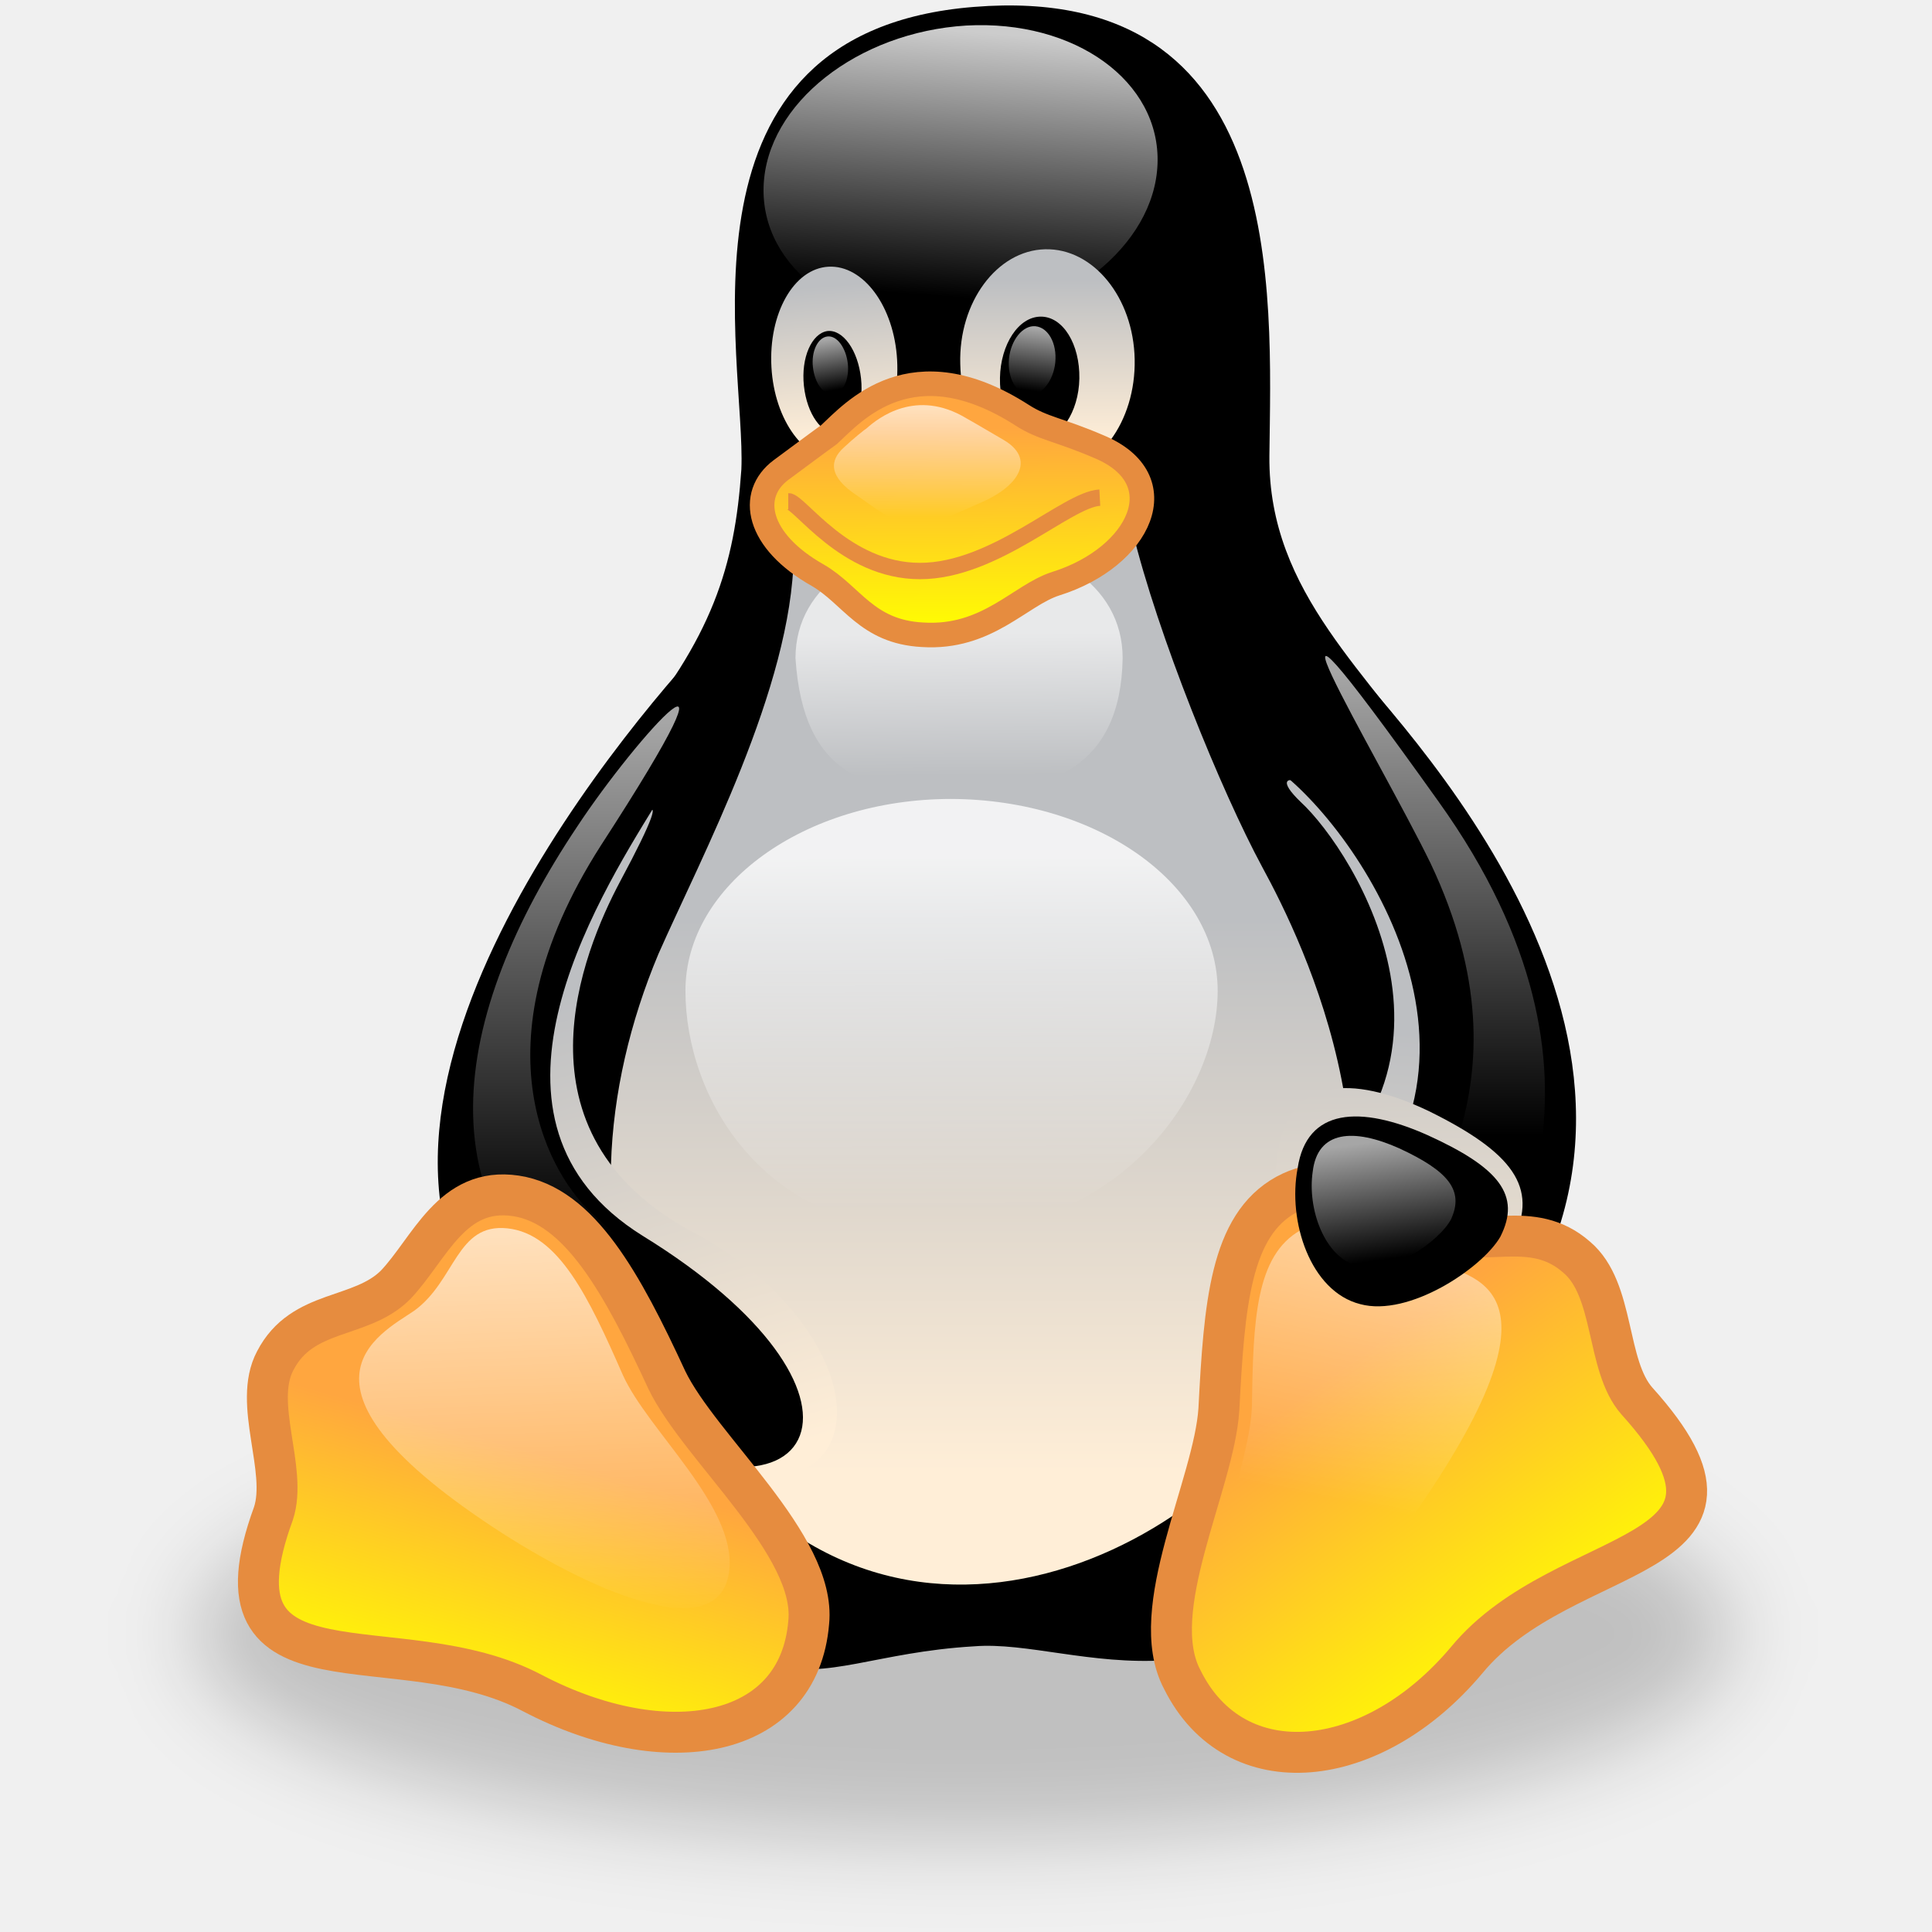
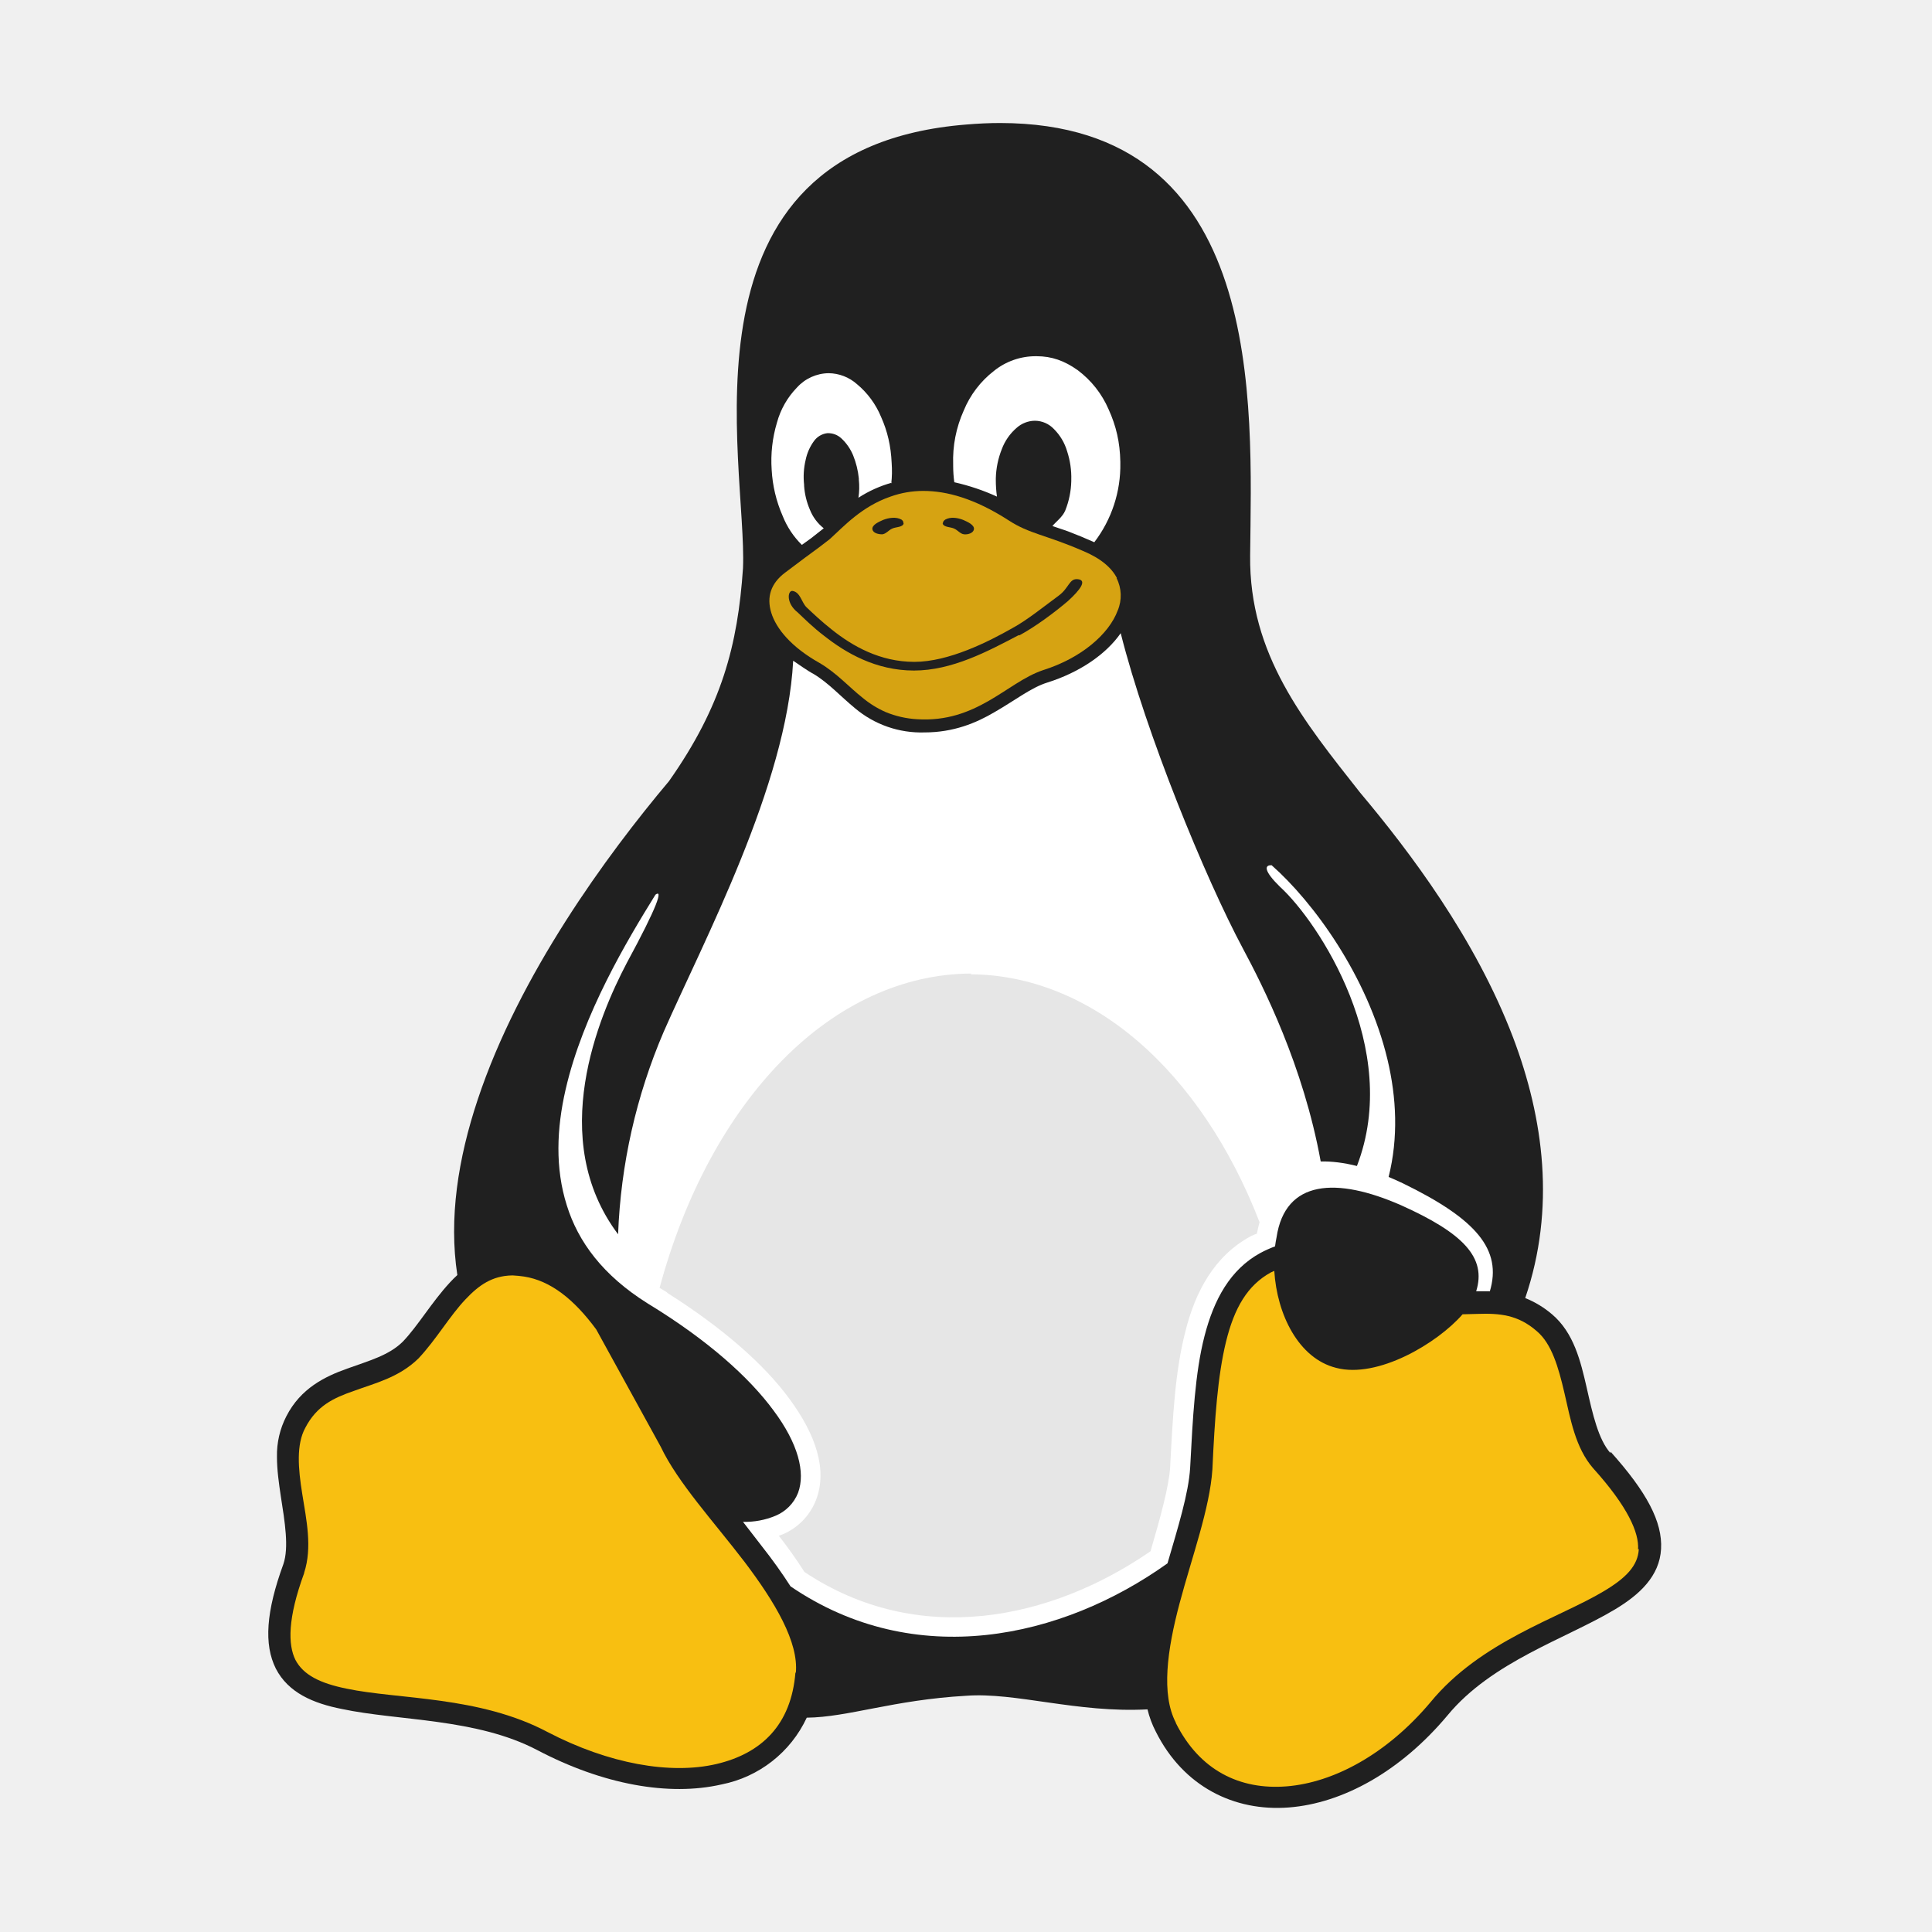
- <svg xmlns="http://www.w3.org/2000/svg" width="295px" height="295px" viewBox="-19.5 0 295 295" version="1.1" preserveAspectRatio="xMidYMid">
-   <defs>
-     <filter x="-50%" y="-50%" width="200%" height="200%" filterUnits="objectBoundingBox" id="filter-1">
-       <feOffset dx="0" dy="0" in="SourceAlpha" result="shadowOffsetOuter1" />
-       <feGaussianBlur stdDeviation="6.5" in="shadowOffsetOuter1" result="shadowBlurOuter1" />
-     </filter>
-     <linearGradient x1="48.548%" y1="115.276%" x2="51.047%" y2="41.364%" id="linearGradient-2">
-       <stop stop-color="#FFEED7" offset="0%" />
-       <stop stop-color="#BDBFC2" offset="100%" />
-     </linearGradient>
-     <linearGradient x1="54.407%" y1="2.404%" x2="46.175%" y2="90.542%" id="linearGradient-3">
-       <stop stop-color="#FFFFFF" stop-opacity="0.8" offset="0%" />
-       <stop stop-color="#FFFFFF" stop-opacity="0" offset="100%" />
-     </linearGradient>
-     <linearGradient x1="51.86%" y1="88.248%" x2="47.947%" y2="9.748%" id="linearGradient-4">
-       <stop stop-color="#FFEED7" offset="0%" />
-       <stop stop-color="#BDBFC2" offset="100%" />
-     </linearGradient>
-     <linearGradient x1="49.925%" y1="85.49%" x2="49.924%" y2="13.811%" id="linearGradient-5">
-       <stop stop-color="#FFEED7" offset="0%" />
-       <stop stop-color="#BDBFC2" offset="100%" />
-     </linearGradient>
-     <linearGradient x1="53.901%" y1="3.102%" x2="45.956%" y2="93.895%" id="linearGradient-6">
-       <stop stop-color="#FFFFFF" stop-opacity="0.65" offset="0%" />
-       <stop stop-color="#FFFFFF" stop-opacity="0" offset="100%" />
-     </linearGradient>
-     <linearGradient x1="45.593%" y1="5.475%" x2="54.811%" y2="93.524%" id="linearGradient-7">
-       <stop stop-color="#FFFFFF" stop-opacity="0.65" offset="0%" />
-       <stop stop-color="#FFFFFF" stop-opacity="0" offset="100%" />
-     </linearGradient>
-     <linearGradient x1="49.984%" y1="89.845%" x2="49.984%" y2="40.632%" id="linearGradient-8">
-       <stop stop-color="#FFEED7" offset="0%" />
-       <stop stop-color="#BDBFC2" offset="100%" />
-     </linearGradient>
-     <linearGradient x1="53.505%" y1="99.975%" x2="42.746%" y2="23.545%" id="linearGradient-9">
-       <stop stop-color="#FFEED7" offset="0%" />
-       <stop stop-color="#BDBFC2" offset="100%" />
-     </linearGradient>
-     <linearGradient x1="49.841%" y1="13.229%" x2="50.241%" y2="94.673%" id="linearGradient-10">
-       <stop stop-color="#FFFFFF" stop-opacity="0.8" offset="0%" />
-       <stop stop-color="#FFFFFF" stop-opacity="0" offset="100%" />
-     </linearGradient>
-     <linearGradient x1="49.927%" y1="37.327%" x2="50.727%" y2="92.782%" id="linearGradient-11">
-       <stop stop-color="#FFFFFF" stop-opacity="0.65" offset="0%" />
-       <stop stop-color="#FFFFFF" stop-opacity="0" offset="100%" />
-     </linearGradient>
-     <linearGradient x1="49.876%" y1="2.299%" x2="49.876%" y2="81.204%" id="linearGradient-12">
-       <stop stop-color="#FFFFFF" stop-opacity="0.65" offset="0%" />
-       <stop stop-color="#FFFFFF" stop-opacity="0" offset="100%" />
-     </linearGradient>
-     <linearGradient x1="49.833%" y1="2.272%" x2="49.824%" y2="71.799%" id="linearGradient-13">
-       <stop stop-color="#FFFFFF" stop-opacity="0.65" offset="0%" />
-       <stop stop-color="#FFFFFF" stop-opacity="0" offset="100%" />
-     </linearGradient>
-     <linearGradient x1="53.467%" y1="48.921%" x2="38.949%" y2="98.1%" id="linearGradient-14">
-       <stop stop-color="#FFA63F" offset="0%" />
-       <stop stop-color="#FFFF00" offset="100%" />
-     </linearGradient>
-     <linearGradient x1="52.373%" y1="143.009%" x2="47.579%" y2="-64.622%" id="linearGradient-15">
-       <stop stop-color="#FFEED7" offset="0%" />
-       <stop stop-color="#BDBFC2" offset="100%" />
-     </linearGradient>
-     <linearGradient x1="30.581%" y1="34.024%" x2="65.887%" y2="89.175%" id="linearGradient-16">
-       <stop stop-color="#FFA63F" offset="0%" />
-       <stop stop-color="#FFFF00" offset="100%" />
-     </linearGradient>
-     <linearGradient x1="59.572%" y1="-17.216%" x2="48.361%" y2="66.118%" id="linearGradient-17">
-       <stop stop-color="#FFFFFF" stop-opacity="0.65" offset="0%" />
-       <stop stop-color="#FFFFFF" stop-opacity="0" offset="100%" />
-     </linearGradient>
-     <linearGradient x1="47.769%" y1="1.565%" x2="51.373%" y2="104.313%" id="linearGradient-18">
-       <stop stop-color="#FFFFFF" stop-opacity="0.65" offset="0%" />
-       <stop stop-color="#FFFFFF" stop-opacity="0" offset="100%" />
-     </linearGradient>
-     <linearGradient x1="43.55%" y1="4.533%" x2="57.114%" y2="92.827%" id="linearGradient-19">
-       <stop stop-color="#FFFFFF" stop-opacity="0.65" offset="0%" />
-       <stop stop-color="#FFFFFF" stop-opacity="0" offset="100%" />
-     </linearGradient>
-     <linearGradient x1="49.733%" y1="17.609%" x2="50.558%" y2="99.385%" id="linearGradient-20">
-       <stop stop-color="#FFA63F" offset="0%" />
-       <stop stop-color="#FFFF00" offset="100%" />
-     </linearGradient>
-     <linearGradient x1="50.17%" y1="2.89%" x2="49.68%" y2="94.17%" id="linearGradient-21">
-       <stop stop-color="#FFFFFF" stop-opacity="0.65" offset="0%" />
-       <stop stop-color="#FFFFFF" stop-opacity="0" offset="100%" />
-     </linearGradient>
-   </defs>
-   <g fill="none">
-     <g transform="translate(10, 0)">
-       <path d="M235.125,249.359 C235.125,266.714 182.508,280.856 117.585,280.856 C52.662,280.856 0.044,266.806 0.044,249.359 L0.044,249.359 C0.044,232.003 52.662,217.861 117.585,217.861 C182.508,217.861 235.034,232.003 235.125,249.359 L235.125,249.359 L235.125,249.359 Z" fill="#000" fill-opacity="0.2" filter="url(#filter-1)" />
-       <path d="M53.213,215.474 C41.826,199.128 39.622,145.868 66.16,113.085 C79.292,97.382 82.69,86.454 83.7,71.67 C84.434,54.865 71.854,4.819 119.237,1.054 C167.264,-2.803 164.601,44.58 164.325,69.65 C164.142,90.77 179.844,102.8 190.68,119.329 C210.607,149.633 208.954,201.791 186.915,230.075 C158.999,265.429 135.124,250.093 119.237,251.379 C89.485,253.124 88.475,268.918 53.213,215.474 L53.213,215.474 Z" fill="#000000" />
-       <path d="M169.101,122.451 C177.365,130.073 198.761,164.142 164.876,185.446 C152.939,192.884 175.529,221.167 186.364,207.485 C205.557,182.875 193.343,143.572 181.773,129.522 C174.059,119.605 162.122,115.748 169.101,122.451 L169.101,122.451 Z" fill="url(#linearGradient-2)" />
-       <path d="M166.805,117.86 C180.395,128.879 205.097,167.447 169.009,192.608 C157.163,200.414 179.477,225.116 192.058,212.535 C235.676,168.641 190.956,118.227 175.529,100.871 C161.754,85.72 149.541,104.361 166.805,117.86 L166.805,117.86 Z" stroke="#000000" stroke-width="0.977" fill="#000000" />
-       <path d="M147.245,25.021 C146.786,37.601 132.92,48.529 116.299,49.539 C99.678,50.549 86.638,40.999 87.097,28.419 L87.097,28.419 C87.557,15.838 101.423,4.91 118.044,3.9 C134.665,2.982 147.704,12.44 147.245,25.021 L147.245,25.021 L147.245,25.021 Z" fill="url(#linearGradient-3)" />
-       <path d="M107.483,54.957 C107.943,63.13 104.086,70.017 98.76,70.292 C93.434,70.568 88.75,64.232 88.291,56.059 L88.291,56.059 C87.832,47.886 91.689,40.999 97.015,40.724 C102.341,40.448 107.024,46.784 107.483,54.957 L107.483,54.957 L107.483,54.957 Z" fill="url(#linearGradient-4)" />
-       <path d="M117.125,55.6 C117.309,65.058 123.462,72.588 130.808,72.405 C138.154,72.221 143.939,64.415 143.756,54.865 L143.756,54.865 C143.572,45.407 137.42,37.877 130.073,38.061 C122.727,38.244 116.85,46.142 117.125,55.6 L117.125,55.6 L117.125,55.6 Z" fill="url(#linearGradient-5)" />
-       <path d="M123.186,57.712 C123.094,62.946 125.665,67.17 129.063,67.17 C132.369,67.17 135.216,62.946 135.308,57.804 L135.308,57.804 C135.399,52.57 132.828,48.345 129.43,48.345 C126.033,48.345 123.278,52.57 123.186,57.712 L123.186,57.712 L123.186,57.712 Z" fill="#000000" />
-       <path d="M101.974,57.804 C102.433,62.12 100.78,65.793 98.392,66.16 C96.005,66.436 93.709,63.222 93.25,58.906 L93.25,58.906 C92.791,54.59 94.444,50.917 96.831,50.549 C99.219,50.274 101.515,53.488 101.974,57.804 L101.974,57.804 L101.974,57.804 Z" fill="#000000" />
-       <path d="M124.564,54.773 C124.288,57.712 125.665,60.099 127.594,60.283 C129.522,60.467 131.359,58.171 131.634,55.324 L131.634,55.324 C131.91,52.386 130.532,49.998 128.604,49.815 C126.676,49.631 124.839,51.927 124.564,54.773 L124.564,54.773 L124.564,54.773 Z" fill="url(#linearGradient-6)" />
-       <path d="M99.953,55.508 C100.229,57.896 99.219,60.008 97.75,60.191 C96.28,60.375 94.903,58.538 94.627,56.059 L94.627,56.059 C94.352,53.671 95.362,51.559 96.831,51.376 C98.301,51.192 99.678,53.12 99.953,55.508 L99.953,55.508 L99.953,55.508 Z" fill="url(#linearGradient-7)" />
-       <path d="M71.027,145.684 C77.547,130.899 91.413,104.912 91.689,84.801 C91.689,68.823 139.532,64.966 143.388,80.945 C147.245,96.923 156.979,120.798 163.223,132.369 C169.468,143.847 187.558,180.487 168.274,212.443 C150.918,240.727 98.301,263.133 70.201,208.587 C60.651,189.67 62.395,166.254 71.027,145.684 L71.027,145.684 Z" fill="url(#linearGradient-8)" />
-       <path d="M65.15,134.664 C59.549,145.225 47.978,172.957 76.262,188.109 C106.657,204.271 106.565,237.421 70.017,221.626 C36.592,207.393 51.376,149.724 60.743,135.95 C66.803,126.308 75.986,114.462 65.15,134.664 L65.15,134.664 Z" fill="url(#linearGradient-9)" />
-       <path d="M69.925,122.727 C61.018,137.236 39.714,171.396 68.273,189.211 C106.657,212.811 95.821,236.319 60.743,215.106 C11.339,185.538 54.774,125.849 74.517,103.075 C97.107,77.547 78.833,107.759 69.925,122.727 L69.925,122.727 Z" stroke="#000000" stroke-width="1.25" fill="#000000" />
-       <path d="M156.428,151.285 C156.428,167.447 140.909,188.384 114.279,188.201 C86.822,188.384 75.16,167.447 75.16,151.285 C75.16,135.124 93.342,121.992 115.748,121.992 C138.246,122.084 156.428,135.124 156.428,151.285 L156.428,151.285 Z" fill="url(#linearGradient-10)" />
-       <path d="M141.919,100.504 C141.644,117.217 130.716,121.166 116.942,121.166 C103.167,121.166 93.158,118.686 91.964,100.504 C91.964,89.117 103.167,82.506 116.942,82.506 C130.716,82.414 141.919,89.026 141.919,100.504 L141.919,100.504 Z" fill="url(#linearGradient-11)" />
-       <path d="M58.63,126.216 C67.63,112.534 86.638,91.505 62.212,129.155 C42.377,160.193 54.866,180.12 61.294,185.629 C79.843,202.159 79.108,213.27 64.508,204.546 C33.194,185.905 39.714,154.499 58.63,126.216 L58.63,126.216 Z" fill="url(#linearGradient-12)" />
-       <path d="M188.936,131.818 C181.13,115.748 156.336,74.976 190.129,122.359 C220.892,165.243 199.312,195.088 195.455,198.026 C191.599,200.965 178.651,206.934 182.416,196.557 C186.273,186.18 205.373,166.529 188.936,131.818 L188.936,131.818 Z" fill="url(#linearGradient-13)" />
-       <path d="M51.835,258.542 C31.266,247.614 1.421,260.654 12.257,231.085 C14.461,224.381 9.043,214.28 12.532,207.76 C16.665,199.771 25.572,201.516 30.898,196.19 C36.132,190.68 39.438,181.13 49.264,182.599 C58.998,184.068 65.518,196.006 72.313,210.699 C77.364,221.167 95.178,235.952 93.985,247.706 C92.515,265.704 72.037,269.102 51.835,258.542 L51.835,258.542 Z" stroke="#E68C3F" stroke-width="6.25" fill="url(#linearGradient-14)" />
-       <path d="M201.608,189.119 C198.486,194.996 185.446,204.454 176.722,201.975 C167.907,199.587 163.866,186.18 165.611,175.987 C167.264,164.601 176.722,163.958 188.66,169.651 C201.516,175.987 205.373,181.313 201.608,189.119 L201.608,189.119 Z" fill="url(#linearGradient-15)" />
-       <path d="M194.445,253.491 C209.505,235.217 243.023,238.982 220.433,213.913 C215.658,208.495 217.127,196.924 211.25,191.966 C204.363,185.905 196.741,190.864 189.762,187.742 C182.783,184.344 175.437,177.824 166.897,182.415 C158.357,187.099 157.438,199.22 156.612,215.198 C155.877,226.677 145.409,245.869 151.01,256.429 C159.091,272.775 180.12,270.571 194.445,253.491 L194.445,253.491 Z" stroke="#E68C3F" stroke-width="6.251" fill="url(#linearGradient-16)" />
-       <path d="M187.925,229.064 C211.25,194.629 193.894,194.904 188.017,192.241 C182.14,189.486 175.988,184.068 169.101,187.833 C162.213,191.69 161.846,201.608 161.662,214.647 C161.387,224.014 153.581,239.717 158.265,248.44 C163.958,258.633 177.732,243.849 187.925,229.064 L187.925,229.064 Z" fill="url(#linearGradient-17)" />
-       <path d="M47.06,234.023 C12.165,211.433 28.511,203.72 33.745,200.138 C40.081,195.547 40.173,186.731 47.978,187.558 C55.784,188.384 60.375,198.026 65.609,209.964 C69.466,218.504 82.873,229.891 81.863,239.717 C80.578,251.287 62.12,243.665 47.06,234.023 L47.06,234.023 Z" fill="url(#linearGradient-18)" />
-       <path d="M199.588,188.843 C196.833,193.619 185.63,201.149 178.192,199.128 C170.57,197.2 167.08,186.456 168.641,178.375 C170.019,169.192 178.192,168.733 188.476,173.324 C199.404,178.283 202.802,182.507 199.588,188.843 L199.588,188.843 Z" fill="#000000" />
-       <path d="M192.058,186.18 C190.313,189.486 182.967,194.72 177.824,193.343 C172.682,191.966 170.111,184.528 170.937,178.926 C171.672,172.59 177.181,172.222 184.16,175.345 C191.69,178.834 194.078,181.773 192.058,186.18 L192.058,186.18 Z" fill="url(#linearGradient-19)" />
-       <path d="M97.107,66.344 C100.78,62.946 109.687,52.57 126.584,63.405 C129.706,65.426 132.277,65.609 138.246,68.18 C150.276,73.139 144.582,85.077 131.726,89.117 C126.216,90.862 121.258,97.566 111.34,96.923 C102.8,96.464 100.596,90.862 95.362,87.832 C86.087,82.598 84.71,75.527 89.76,71.762 C94.811,67.997 96.739,66.619 97.107,66.344 L97.107,66.344 Z" stroke="#E68C3F" stroke-width="3.75" fill="url(#linearGradient-20)" />
-       <path d="M138.43,75.986 C133.379,76.261 122.451,87.189 110.973,87.189 C99.494,87.189 92.607,76.537 90.862,76.537" stroke="#E68C3F" stroke-width="2.5" />
-       <path d="M102.8,65.426 C104.637,63.773 110.422,59.273 118.044,63.864 C119.697,64.783 121.35,65.793 123.737,67.17 C128.604,70.017 126.216,74.149 120.339,76.72 C117.676,77.822 113.269,80.21 109.963,80.026 C106.29,79.659 103.81,77.271 101.423,75.71 C96.923,72.772 97.199,70.292 99.311,68.364 C100.872,66.895 102.616,65.517 102.8,65.426 L102.8,65.426 Z" fill="url(#linearGradient-21)" />
-     </g>
-   </g>
+ <svg xmlns="http://www.w3.org/2000/svg" width="256px" height="256px" viewBox="0 0 5.12 5.12" fill="none">
+   <path fill="#202020" d="M4.268 3.851c-0.032 -0.036 -0.047 -0.102 -0.063 -0.173 -0.016 -0.07 -0.034 -0.146 -0.092 -0.195v0a0.256 0.256 0 0 0 -0.071 -0.043c0.081 -0.238 0.049 -0.476 -0.032 -0.69 -0.1 -0.263 -0.274 -0.493 -0.406 -0.65 -0.148 -0.188 -0.294 -0.365 -0.291 -0.628 0.004 -0.401 0.044 -1.145 -0.662 -1.146q-0.043 0 -0.09 0.004c-0.789 0.063 -0.58 0.897 -0.592 1.176 -0.014 0.204 -0.056 0.365 -0.196 0.564 -0.165 0.196 -0.397 0.513 -0.507 0.844 -0.052 0.156 -0.077 0.315 -0.054 0.465a0.32 0.32 0 0 0 -0.02 0.02c-0.048 0.052 -0.084 0.114 -0.124 0.156 -0.037 0.037 -0.09 0.051 -0.148 0.072 -0.059 0.021 -0.123 0.052 -0.161 0.126v0a0.224 0.224 0 0 0 -0.025 0.108c0 0.035 0.005 0.069 0.01 0.103 0.011 0.07 0.022 0.137 0.007 0.181 -0.046 0.126 -0.052 0.213 -0.02 0.277 0.033 0.064 0.099 0.092 0.175 0.107 0.151 0.032 0.356 0.024 0.518 0.109l0.014 -0.026 -0.014 0.026c0.173 0.091 0.348 0.123 0.488 0.091a0.317 0.317 0 0 0 0.226 -0.177c0.109 -0.001 0.229 -0.047 0.422 -0.058 0.131 -0.01 0.294 0.046 0.481 0.036a0.256 0.256 0 0 0 0.022 0.059l0 0c0.073 0.146 0.208 0.212 0.352 0.201s0.297 -0.096 0.421 -0.244l-0.022 -0.019 0.022 0.019c0.118 -0.143 0.314 -0.203 0.444 -0.281 0.065 -0.039 0.118 -0.088 0.122 -0.16s-0.038 -0.151 -0.134 -0.258" />
+   <path fill="#F8BF11" d="M4.343 4.105c-0.002 0.044 -0.034 0.077 -0.093 0.112 -0.118 0.071 -0.326 0.132 -0.459 0.294 -0.116 0.138 -0.257 0.213 -0.381 0.223s-0.231 -0.042 -0.294 -0.168v-0.001c-0.039 -0.075 -0.023 -0.192 0.01 -0.316s0.08 -0.251 0.087 -0.355v0c0.006 -0.133 0.014 -0.248 0.036 -0.338 0.022 -0.09 0.057 -0.15 0.119 -0.184l0.009 -0.004c0.007 0.115 0.064 0.232 0.164 0.257 0.11 0.029 0.268 -0.065 0.335 -0.142l0.039 -0.001c0.059 -0.002 0.108 0.002 0.158 0.046v0c0.039 0.033 0.057 0.095 0.073 0.164s0.029 0.145 0.076 0.199c0.092 0.102 0.122 0.171 0.119 0.215m-2.233 0.325v0.001c-0.011 0.139 -0.09 0.215 -0.21 0.243 -0.121 0.028 -0.284 0 -0.447 -0.085 -0.181 -0.096 -0.396 -0.086 -0.533 -0.115 -0.069 -0.014 -0.114 -0.036 -0.135 -0.076 -0.02 -0.04 -0.021 -0.11 0.023 -0.23v0l0 -0.001c0.022 -0.067 0.006 -0.14 -0.005 -0.209 -0.011 -0.068 -0.016 -0.131 0.008 -0.175l0 0c0.03 -0.058 0.074 -0.079 0.129 -0.098 0.054 -0.02 0.119 -0.035 0.171 -0.086l0 0h0c0.047 -0.05 0.083 -0.113 0.125 -0.157 0.035 -0.037 0.07 -0.062 0.123 -0.063h0.002a0.32 0.32 0 0 1 0.03 0.003c0.07 0.011 0.132 0.06 0.191 0.14l0.171 0.311v0c0.045 0.095 0.141 0.199 0.222 0.305 0.081 0.107 0.144 0.213 0.136 0.295" />
+   <path fill="#D6A312" d="M2.96 1.532c-0.014 -0.027 -0.042 -0.052 -0.09 -0.072 -0.099 -0.043 -0.142 -0.045 -0.197 -0.081 -0.09 -0.058 -0.164 -0.078 -0.226 -0.078a0.256 0.256 0 0 0 -0.087 0.015c-0.076 0.026 -0.125 0.08 -0.157 0.109 -0.006 0.006 -0.014 0.011 -0.033 0.026 -0.019 0.014 -0.048 0.035 -0.09 0.067 -0.037 0.028 -0.049 0.064 -0.036 0.106s0.053 0.091 0.128 0.133h0c0.046 0.027 0.078 0.064 0.115 0.093a0.256 0.256 0 0 0 0.06 0.037 0.256 0.256 0 0 0 0.083 0.019c0.079 0.005 0.138 -0.019 0.189 -0.048 0.051 -0.029 0.095 -0.065 0.145 -0.082h0c0.102 -0.032 0.175 -0.096 0.198 -0.158a0.102 0.102 0 0 0 -0.003 -0.086" />
+   <path fill="#202020" d="M2.7 1.683c-0.082 0.043 -0.177 0.094 -0.278 0.094s-0.181 -0.047 -0.238 -0.092c-0.029 -0.022 -0.052 -0.045 -0.07 -0.062 -0.031 -0.024 -0.027 -0.058 -0.014 -0.057 0.021 0.003 0.024 0.03 0.037 0.043 0.018 0.017 0.04 0.038 0.068 0.06 0.054 0.043 0.127 0.085 0.218 0.085s0.196 -0.053 0.261 -0.09c0.037 -0.02 0.083 -0.057 0.121 -0.085 0.029 -0.021 0.028 -0.047 0.052 -0.044s0.006 0.028 -0.027 0.058c-0.034 0.029 -0.086 0.068 -0.129 0.091" />
+   <path fill="#ffffff" d="M3.948 3.422h-0.036c0.028 -0.089 -0.034 -0.154 -0.199 -0.228 -0.171 -0.075 -0.307 -0.068 -0.33 0.085a0.32 0.32 0 0 0 -0.004 0.024 0.32 0.32 0 0 0 -0.038 0.017c-0.081 0.044 -0.124 0.124 -0.149 0.221s-0.031 0.216 -0.038 0.349c-0.004 0.067 -0.032 0.157 -0.06 0.253 -0.28 0.2 -0.669 0.286 -0.999 0.061q-0.034 -0.053 -0.075 -0.105l-0.051 -0.066a0.208 0.208 0 0 0 0.086 -0.016 0.109 0.109 0 0 0 0.06 -0.061c0.02 -0.054 0 -0.131 -0.065 -0.218 -0.064 -0.087 -0.173 -0.186 -0.334 -0.284 -0.118 -0.074 -0.184 -0.163 -0.214 -0.26 -0.031 -0.098 -0.027 -0.203 -0.003 -0.307 0.046 -0.2 0.163 -0.395 0.238 -0.516 0.02 -0.015 0.007 0.028 -0.076 0.181 -0.074 0.141 -0.213 0.466 -0.023 0.719a1.504 1.504 0 0 1 0.121 -0.537c0.105 -0.239 0.326 -0.653 0.343 -0.983 0.009 0.006 0.04 0.028 0.054 0.035 0.04 0.024 0.071 0.059 0.11 0.091a0.272 0.272 0 0 0 0.184 0.064c0.077 0 0.137 -0.025 0.186 -0.054 0.054 -0.031 0.097 -0.065 0.139 -0.078 0.086 -0.027 0.156 -0.075 0.195 -0.131 0.067 0.266 0.224 0.649 0.324 0.836 0.053 0.099 0.16 0.31 0.206 0.564q0.044 -0.001 0.096 0.012c0.12 -0.311 -0.102 -0.647 -0.204 -0.74 -0.041 -0.04 -0.043 -0.058 -0.022 -0.057 0.11 0.097 0.254 0.293 0.307 0.515 0.024 0.101 0.029 0.207 0.003 0.311q0.019 0.008 0.038 0.017c0.193 0.094 0.264 0.175 0.23 0.287" />
+   <path fill="#E6E6E6" d="M2.573 2.58c-0.178 0.001 -0.352 0.08 -0.499 0.229S1.814 3.168 1.748 3.413l0.02 0.012v0.001c0.15 0.095 0.258 0.191 0.324 0.281 0.07 0.095 0.101 0.187 0.071 0.267a0.163 0.163 0 0 1 -0.086 0.091l-0.013 0.005q0.036 0.046 0.068 0.096c0.302 0.201 0.653 0.127 0.917 -0.055 0.026 -0.089 0.049 -0.172 0.052 -0.223 0.007 -0.133 0.013 -0.253 0.04 -0.358 0.026 -0.106 0.077 -0.202 0.174 -0.254q0.008 -0.004 0.016 -0.007a0.32 0.32 0 0 1 0.007 -0.03c-0.077 -0.199 -0.189 -0.365 -0.323 -0.48s-0.287 -0.176 -0.442 -0.177zm0.758 0.69 -0.001 0.002v-0.001l0 -0.001z" />
+   <path fill="#ffffff" d="M2.969 1.227a0.336 0.336 0 0 1 -0.069 0.21 1.28 1.28 0 0 0 -0.07 -0.029l-0.041 -0.014c0.009 -0.011 0.027 -0.024 0.034 -0.041a0.224 0.224 0 0 0 0.016 -0.078l0 -0.003a0.224 0.224 0 0 0 -0.011 -0.076 0.138 0.138 0 0 0 -0.035 -0.059 0.07 0.07 0 0 0 -0.05 -0.022H2.742a0.074 0.074 0 0 0 -0.048 0.019 0.138 0.138 0 0 0 -0.039 0.056 0.224 0.224 0 0 0 -0.016 0.078v0.003a0.32 0.32 0 0 0 0.003 0.045 0.576 0.576 0 0 0 -0.113 -0.038 0.32 0.32 0 0 1 -0.003 -0.043v-0.004a0.32 0.32 0 0 1 0.028 -0.143 0.256 0.256 0 0 1 0.08 -0.105 0.176 0.176 0 0 1 0.111 -0.039h0.002c0.04 0 0.074 0.012 0.109 0.037a0.256 0.256 0 0 1 0.082 0.104c0.02 0.044 0.03 0.087 0.031 0.139zm-0.605 0.052a0.32 0.32 0 0 0 -0.089 0.04 0.192 0.192 0 0 0 0.001 -0.048v-0.003a0.224 0.224 0 0 0 -0.015 -0.061 0.128 0.128 0 0 0 -0.031 -0.045 0.051 0.051 0 0 0 -0.038 -0.014 0.051 0.051 0 0 0 -0.035 0.021 0.128 0.128 0 0 0 -0.022 0.05 0.192 0.192 0 0 0 -0.004 0.066v0.003a0.192 0.192 0 0 0 0.015 0.062 0.118 0.118 0 0 0 0.037 0.05l-0.033 0.026 -0.025 0.018a0.224 0.224 0 0 1 -0.051 -0.077 0.352 0.352 0 0 1 -0.029 -0.122v0a0.352 0.352 0 0 1 0.014 -0.125 0.214 0.214 0 0 1 0.053 -0.093 0.115 0.115 0 0 1 0.084 -0.038 0.115 0.115 0 0 1 0.075 0.029 0.224 0.224 0 0 1 0.064 0.087c0.017 0.038 0.026 0.077 0.028 0.122v0q0.002 0.028 -0.001 0.054" />
+   <path fill="#202020" d="M2.498 1.387c0.003 0.011 0.021 0.009 0.031 0.014 0.009 0.004 0.016 0.014 0.026 0.015s0.024 -0.003 0.026 -0.013c0.002 -0.012 -0.017 -0.02 -0.028 -0.025 -0.015 -0.006 -0.034 -0.009 -0.048 -0.001 -0.003 0.002 -0.007 0.006 -0.006 0.01zm-0.103 0c-0.003 0.011 -0.021 0.009 -0.031 0.014 -0.009 0.004 -0.016 0.014 -0.026 0.015 -0.01 0 -0.024 -0.003 -0.026 -0.013 -0.002 -0.012 0.017 -0.02 0.028 -0.025 0.015 -0.006 0.035 -0.009 0.049 -0.001 0.003 0.002 0.006 0.006 0.005 0.01z" />
</svg>
